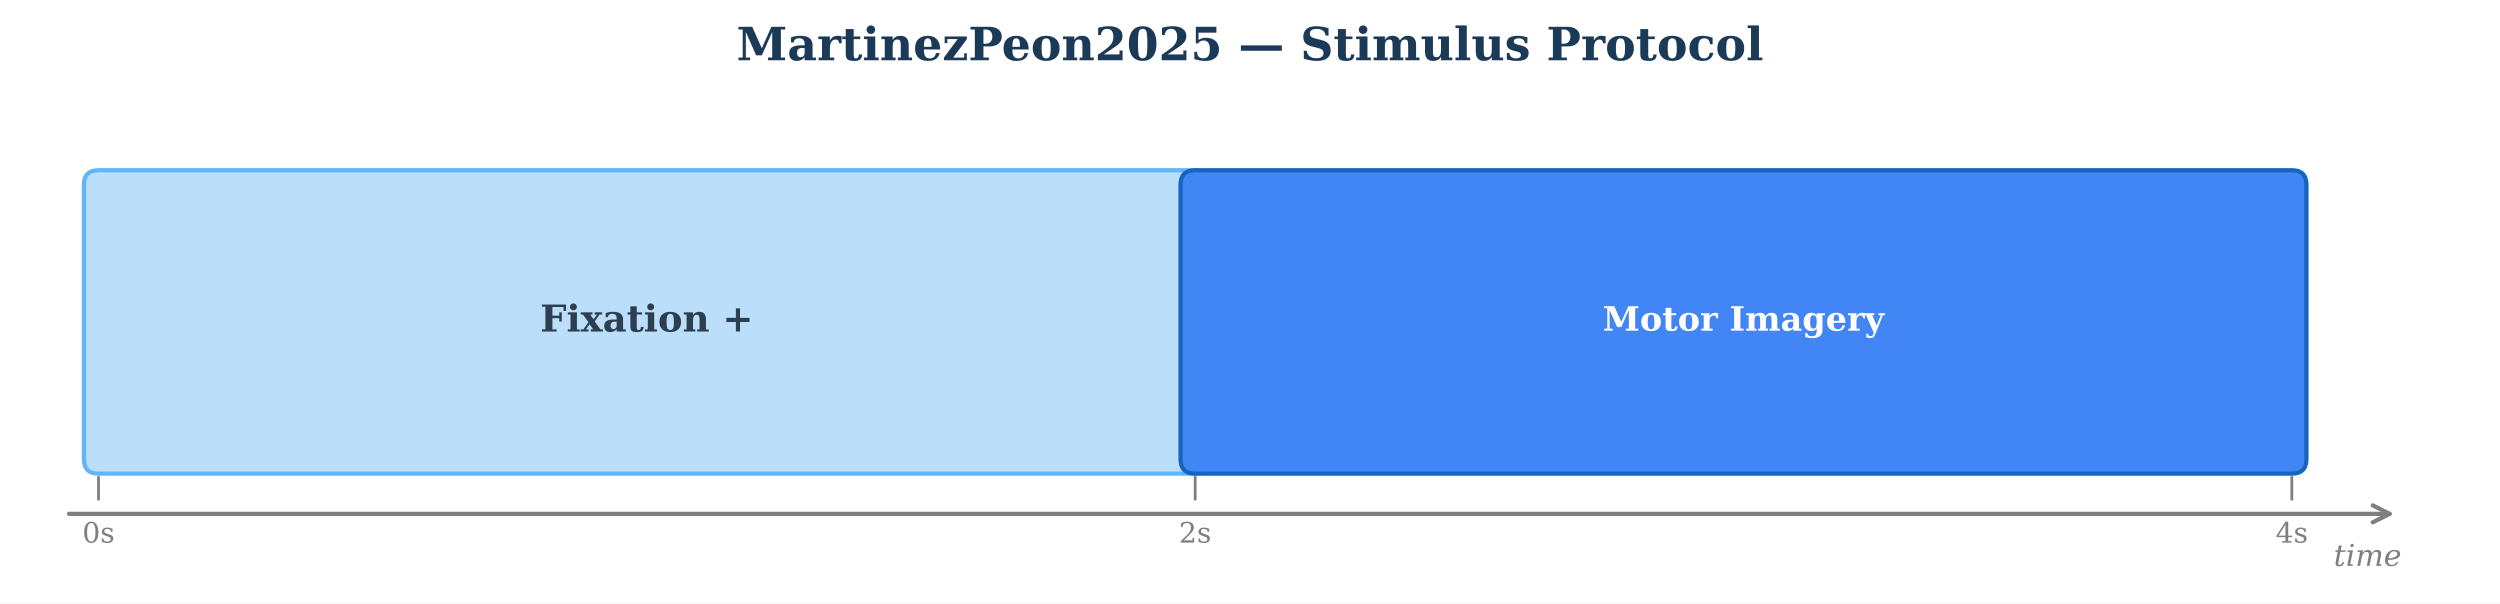
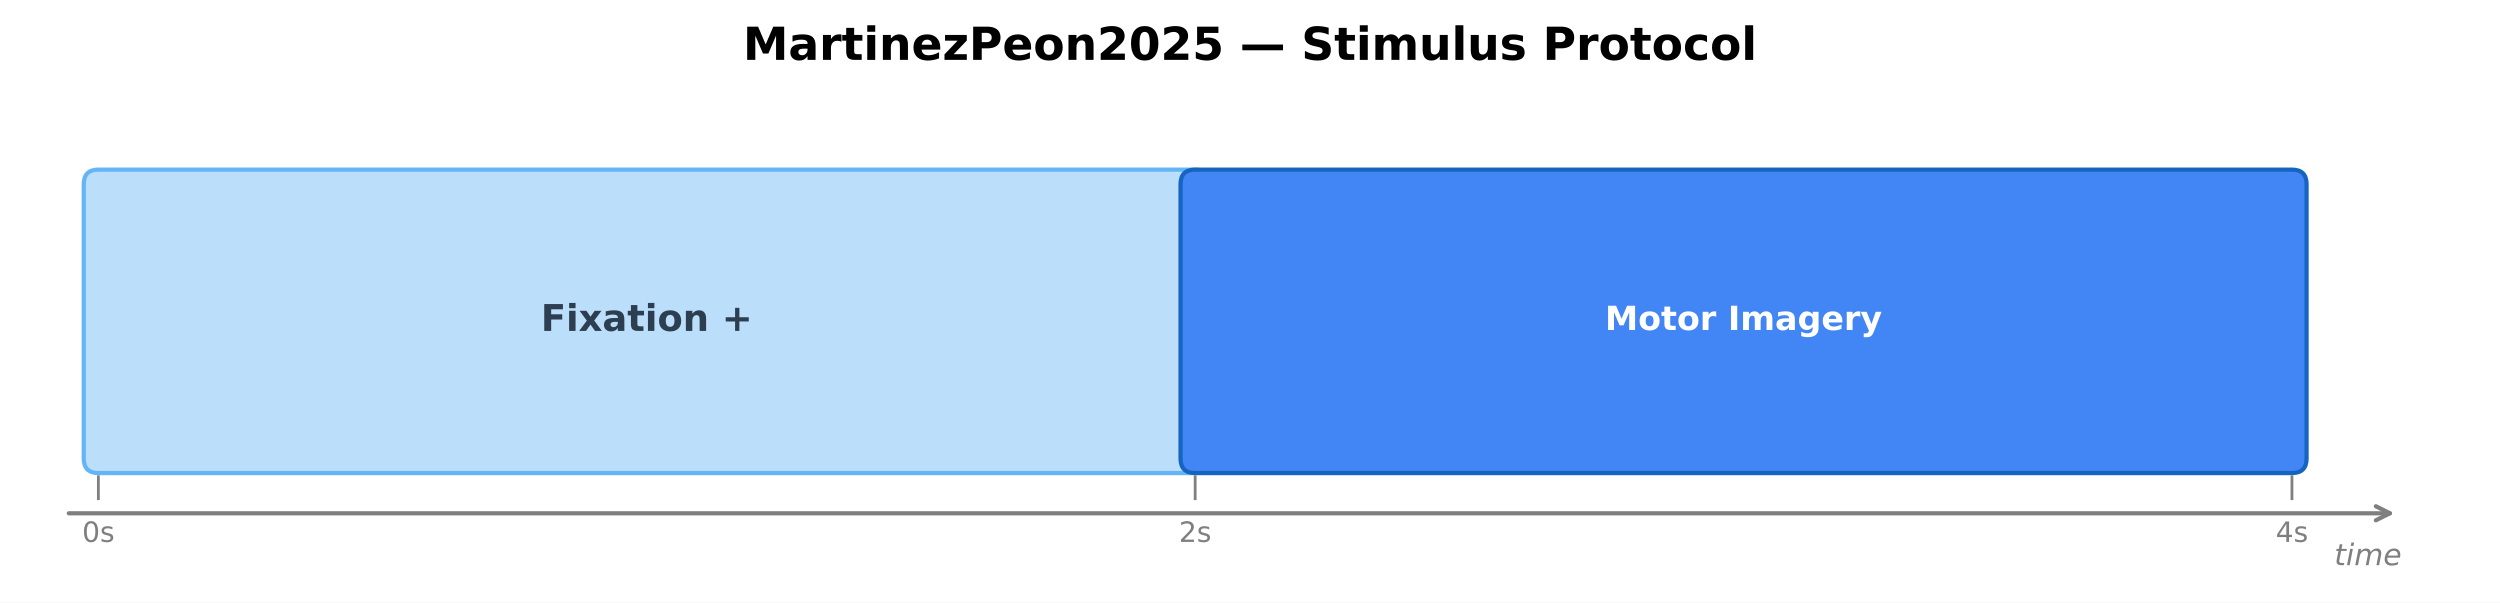
- <svg xmlns="http://www.w3.org/2000/svg" xmlns:xlink="http://www.w3.org/1999/xlink" width="708.48pt" height="170.95pt" viewBox="0 0 708.48 170.95" version="1.1">
+ <svg xmlns="http://www.w3.org/2000/svg" xmlns:xlink="http://www.w3.org/1999/xlink" width="712.8pt" height="171.788pt" viewBox="0 0 712.8 171.788" version="1.1">
  <defs>
    <style type="text/css">*{stroke-linejoin: round; stroke-linecap: butt}</style>
  </defs>
  <g id="figure_1">
    <g id="patch_1">
-       <path d="M 0 170.95  L 708.48 170.95  L 708.48 0  L 0 0  z " style="fill: #ffffff" />
+       <path d="M 0 171.788  L 712.8 171.788  L 712.8 0  L 0 0  z " style="fill: #ffffff" />
    </g>
    <g id="axes_1">
      <g id="patch_2">
-         <path d="M 27.919 134.226  L 338.701 134.226  Q 342.845 134.226 342.845 130.082  L 342.845 52.387  Q 342.845 48.243 338.701 48.243  L 27.919 48.243  Q 23.775 48.243 23.775 52.387  L 23.775 130.082  Q 23.775 134.226 27.919 134.226  z " clip-path="url(#paa090bb880)" style="fill: #bbdefb; stroke: #64b5f6; stroke-width: 1.2" />
+         <path d="M 28.048 134.88  L 340.764 134.88  Q 344.934 134.88 344.934 130.711  L 344.934 52.532  Q 344.934 48.362 340.764 48.362  L 28.048 48.362  Q 23.878 48.362 23.878 52.532  L 23.878 130.711  Q 23.878 134.88 28.048 134.88  z " clip-path="url(#p7373a4fb64)" style="fill: #bbdefb; stroke: #64b5f6; stroke-width: 1.2" />
      </g>
      <g id="patch_3">
-         <path d="M 338.701 134.226  L 649.483 134.226  Q 653.627 134.226 653.627 130.082  L 653.627 52.387  Q 653.627 48.243 649.483 48.243  L 338.701 48.243  Q 334.557 48.243 334.557 52.387  L 334.557 130.082  Q 334.557 134.226 338.701 134.226  z " clip-path="url(#paa090bb880)" style="fill: #4285f4; stroke: #1565c0; stroke-width: 1.2" />
+         <path d="M 340.764 134.88  L 653.481 134.88  Q 657.65 134.88 657.65 130.711  L 657.65 52.532  Q 657.65 48.362 653.481 48.362  L 340.764 48.362  Q 336.595 48.362 336.595 52.532  L 336.595 130.711  Q 336.595 134.88 340.764 134.88  z " clip-path="url(#p7373a4fb64)" style="fill: #4285f4; stroke: #1565c0; stroke-width: 1.2" />
      </g>
      <g id="line2d_1">
-         <path d="M 27.919 135.262  L 27.919 141.477  " clip-path="url(#paa090bb880)" style="fill: none; stroke: #7f7f7f; stroke-width: 0.8; stroke-linecap: round" />
+         <path d="M 28.048 135.923  L 28.048 142.177  " clip-path="url(#p7373a4fb64)" style="fill: none; stroke: #7f7f7f; stroke-width: 0.8; stroke-linecap: square" />
      </g>
      <g id="line2d_2">
-         <path d="M 338.701 135.262  L 338.701 141.477  " clip-path="url(#paa090bb880)" style="fill: none; stroke: #7f7f7f; stroke-width: 0.8; stroke-linecap: round" />
+         <path d="M 340.764 135.923  L 340.764 142.177  " clip-path="url(#p7373a4fb64)" style="fill: none; stroke: #7f7f7f; stroke-width: 0.8; stroke-linecap: square" />
      </g>
      <g id="line2d_3">
-         <path d="M 649.483 135.262  L 649.483 141.477  " clip-path="url(#paa090bb880)" style="fill: none; stroke: #7f7f7f; stroke-width: 0.8; stroke-linecap: round" />
+         <path d="M 653.481 135.923  L 653.481 142.177  " clip-path="url(#p7373a4fb64)" style="fill: none; stroke: #7f7f7f; stroke-width: 0.8; stroke-linecap: square" />
      </g>
      <g id="text_1">
-         <g clip-path="url(#paa090bb880)">
-           <g style="fill: #2c3e50" transform="translate(153.0912 93.96234) scale(0.105 -0.105)">
+         <g clip-path="url(#p7373a4fb64)">
+           <g style="fill: #2c3e50" transform="translate(154.2103 94.3492) scale(0.105 -0.105)">
            <defs>
-               <path id="DejaVuSerif-Bold-29" d="M 300 0  L 300 378  L 897 378  L 897 4288  L 300 4288  L 300 4666  L 4459 4666  L 4459 3566  L 4031 3566  L 4031 4238  L 2106 4238  L 2106 2741  L 3291 2741  L 3291 3334  L 3719 3334  L 3719 1722  L 3291 1722  L 3291 2316  L 2106 2316  L 2106 378  L 2841 378  L 2841 0  L 300 0  z " transform="scale(0.015625)" />
-               <path id="DejaVuSerif-Bold-4c" d="M 588 4263  Q 588 4516 763 4689  Q 938 4863 1191 4863  Q 1438 4863 1611 4689  Q 1784 4516 1784 4263  Q 1784 4016 1611 3842  Q 1438 3669 1191 3669  Q 938 3669 763 3841  Q 588 4013 588 4263  z M 1797 378  L 2272 378  L 2272 0  L 219 0  L 219 378  L 691 378  L 691 2944  L 219 2944  L 219 3322  L 1797 3322  L 1797 378  z " transform="scale(0.015625)" />
-               <path id="DejaVuSerif-Bold-5b" d="M 2247 2119  L 2834 2944  L 2425 2944  L 2425 3322  L 3719 3322  L 3719 2944  L 3278 2944  L 2431 1759  L 3419 378  L 3859 378  L 3859 0  L 1747 0  L 1747 378  L 2175 378  L 1550 1253  L 922 378  L 1369 378  L 1369 0  L 0 0  L 0 378  L 475 378  L 1356 1619  L 403 2944  L 31 2944  L 31 3322  L 2059 3322  L 2059 2944  L 1656 2944  L 2247 2119  z " transform="scale(0.015625)" />
-               <path id="DejaVuSerif-Bold-44" d="M 3525 2041  L 3525 378  L 4000 378  L 4000 0  L 2419 0  L 2419 422  Q 2200 159 1931 34  Q 1663 -91 1319 -91  Q 809 -91 536 182  Q 263 456 263 966  Q 263 1525 655 1803  Q 1047 2081 1838 2081  L 2419 2081  L 2419 2278  Q 2419 2681 2228 2873  Q 2038 3066 1638 3066  Q 1306 3066 1126 2930  Q 947 2794 872 2484  L 519 2484  L 519 3200  Q 816 3306 1134 3359  Q 1453 3413 1806 3413  Q 2697 3413 3111 3081  Q 3525 2750 3525 2041  z M 2419 1044  L 2419 1709  L 2003 1709  Q 1694 1709 1528 1540  Q 1363 1372 1363 1056  Q 1363 741 1483 584  Q 1603 428 1850 428  Q 2106 428 2262 597  Q 2419 766 2419 1044  z " transform="scale(0.015625)" />
-               <path id="DejaVuSerif-Bold-57" d="M 634 2944  L 153 2944  L 153 3322  L 634 3322  L 634 4353  L 1741 4353  L 1741 3322  L 2663 3322  L 2663 2944  L 1741 2944  L 1741 909  Q 1741 475 1809 369  Q 1878 263 2059 263  Q 2259 263 2356 397  Q 2453 531 2459 813  L 2925 813  Q 2897 313 2651 111  Q 2406 -91 1806 -91  Q 1122 -91 878 123  Q 634 338 634 909  L 634 2944  z " transform="scale(0.015625)" />
-               <path id="DejaVuSerif-Bold-52" d="M 2138 263  Q 2488 263 2630 563  Q 2772 863 2772 1663  Q 2772 2463 2631 2761  Q 2491 3059 2138 3059  Q 1784 3059 1640 2757  Q 1497 2456 1497 1663  Q 1497 869 1640 566  Q 1784 263 2138 263  z M 2138 -91  Q 1259 -91 761 376  Q 263 844 263 1663  Q 263 2484 761 2948  Q 1259 3413 2138 3413  Q 3019 3413 3516 2948  Q 4013 2484 4013 1663  Q 4013 844 3514 376  Q 3016 -91 2138 -91  z " transform="scale(0.015625)" />
-               <path id="DejaVuSerif-Bold-51" d="M 219 0  L 219 378  L 691 378  L 691 2944  L 219 2944  L 219 3322  L 1797 3322  L 1797 2853  Q 1997 3150 2253 3281  Q 2509 3413 2900 3413  Q 3459 3413 3745 3083  Q 4031 2753 4031 2113  L 4031 378  L 4506 378  L 4506 0  L 2522 0  L 2522 378  L 2925 378  L 2925 2144  Q 2925 2566 2817 2730  Q 2709 2894 2444 2894  Q 2109 2894 1953 2648  Q 1797 2403 1797 1869  L 1797 378  L 2203 378  L 2203 0  L 219 0  z " transform="scale(0.015625)" />
-               <path id="DejaVuSerif-Bold-3" transform="scale(0.015625)" />
-               <path id="DejaVuSerif-Bold-e" d="M 3041 4013  L 3041 2369  L 4684 2369  L 4684 1650  L 3041 1650  L 3041 6  L 2322 6  L 2322 1650  L 678 1650  L 678 2369  L 2322 2369  L 2322 4013  L 3041 4013  z " transform="scale(0.015625)" />
+               <path id="DejaVuSans-Bold-29" d="M 588 4666  L 3834 4666  L 3834 3756  L 1791 3756  L 1791 2888  L 3713 2888  L 3713 1978  L 1791 1978  L 1791 0  L 588 0  L 588 4666  z " transform="scale(0.015625)" />
+               <path id="DejaVuSans-Bold-4c" d="M 538 3500  L 1656 3500  L 1656 0  L 538 0  L 538 3500  z M 538 4863  L 1656 4863  L 1656 3950  L 538 3950  L 538 4863  z " transform="scale(0.015625)" />
+               <path id="DejaVuSans-Bold-5b" d="M 1422 1791  L 159 3500  L 1344 3500  L 2059 2463  L 2784 3500  L 3969 3500  L 2706 1797  L 4031 0  L 2847 0  L 2059 1106  L 1281 0  L 97 0  L 1422 1791  z " transform="scale(0.015625)" />
+               <path id="DejaVuSans-Bold-44" d="M 2106 1575  Q 1756 1575 1579 1456  Q 1403 1338 1403 1106  Q 1403 894 1545 773  Q 1688 653 1941 653  Q 2256 653 2472 879  Q 2688 1106 2688 1447  L 2688 1575  L 2106 1575  z M 3816 1997  L 3816 0  L 2688 0  L 2688 519  Q 2463 200 2181 54  Q 1900 -91 1497 -91  Q 953 -91 614 226  Q 275 544 275 1050  Q 275 1666 698 1953  Q 1122 2241 2028 2241  L 2688 2241  L 2688 2328  Q 2688 2594 2478 2717  Q 2269 2841 1825 2841  Q 1466 2841 1156 2769  Q 847 2697 581 2553  L 581 3406  Q 941 3494 1303 3539  Q 1666 3584 2028 3584  Q 2975 3584 3395 3211  Q 3816 2838 3816 1997  z " transform="scale(0.015625)" />
+               <path id="DejaVuSans-Bold-57" d="M 1759 4494  L 1759 3500  L 2913 3500  L 2913 2700  L 1759 2700  L 1759 1216  Q 1759 972 1856 886  Q 1953 800 2241 800  L 2816 800  L 2816 0  L 1856 0  Q 1194 0 917 276  Q 641 553 641 1216  L 641 2700  L 84 2700  L 84 3500  L 641 3500  L 641 4494  L 1759 4494  z " transform="scale(0.015625)" />
+               <path id="DejaVuSans-Bold-52" d="M 2203 2784  Q 1831 2784 1636 2517  Q 1441 2250 1441 1747  Q 1441 1244 1636 976  Q 1831 709 2203 709  Q 2569 709 2762 976  Q 2956 1244 2956 1747  Q 2956 2250 2762 2517  Q 2569 2784 2203 2784  z M 2203 3584  Q 3106 3584 3614 3096  Q 4122 2609 4122 1747  Q 4122 884 3614 396  Q 3106 -91 2203 -91  Q 1297 -91 786 396  Q 275 884 275 1747  Q 275 2609 786 3096  Q 1297 3584 2203 3584  z " transform="scale(0.015625)" />
+               <path id="DejaVuSans-Bold-51" d="M 4056 2131  L 4056 0  L 2931 0  L 2931 347  L 2931 1631  Q 2931 2084 2911 2256  Q 2891 2428 2841 2509  Q 2775 2619 2662 2680  Q 2550 2741 2406 2741  Q 2056 2741 1856 2470  Q 1656 2200 1656 1722  L 1656 0  L 538 0  L 538 3500  L 1656 3500  L 1656 2988  Q 1909 3294 2193 3439  Q 2478 3584 2822 3584  Q 3428 3584 3742 3212  Q 4056 2841 4056 2131  z " transform="scale(0.015625)" />
+               <path id="DejaVuSans-Bold-3" transform="scale(0.015625)" />
+               <path id="DejaVuSans-Bold-e" d="M 3053 4013  L 3053 2375  L 4684 2375  L 4684 1638  L 3053 1638  L 3053 0  L 2309 0  L 2309 1638  L 678 1638  L 678 2375  L 2309 2375  L 2309 4013  L 3053 4013  z " transform="scale(0.015625)" />
            </defs>
-             <use xlink:href="#DejaVuSerif-Bold-29" />
-             <use xlink:href="#DejaVuSerif-Bold-4c" transform="translate(71 0)" />
-             <use xlink:href="#DejaVuSerif-Bold-5b" transform="translate(108.9844 0)" />
-             <use xlink:href="#DejaVuSerif-Bold-44" transform="translate(168.6094 0)" />
-             <use xlink:href="#DejaVuSerif-Bold-57" transform="translate(233.4062 0)" />
-             <use xlink:href="#DejaVuSerif-Bold-4c" transform="translate(279.5938 0)" />
-             <use xlink:href="#DejaVuSerif-Bold-52" transform="translate(317.5781 0)" />
-             <use xlink:href="#DejaVuSerif-Bold-51" transform="translate(384.2812 0)" />
-             <use xlink:href="#DejaVuSerif-Bold-3" transform="translate(456.9844 0)" />
-             <use xlink:href="#DejaVuSerif-Bold-e" transform="translate(491.7969 0)" />
+             <use xlink:href="#DejaVuSans-Bold-29" />
+             <use xlink:href="#DejaVuSans-Bold-4c" transform="translate(68.3125 0)" />
+             <use xlink:href="#DejaVuSans-Bold-5b" transform="translate(102.5938 0)" />
+             <use xlink:href="#DejaVuSans-Bold-44" transform="translate(167.0938 0)" />
+             <use xlink:href="#DejaVuSans-Bold-57" transform="translate(234.5781 0)" />
+             <use xlink:href="#DejaVuSans-Bold-4c" transform="translate(282.375 0)" />
+             <use xlink:href="#DejaVuSans-Bold-52" transform="translate(316.6562 0)" />
+             <use xlink:href="#DejaVuSans-Bold-51" transform="translate(385.3594 0)" />
+             <use xlink:href="#DejaVuSans-Bold-3" transform="translate(456.5469 0)" />
+             <use xlink:href="#DejaVuSans-Bold-e" transform="translate(491.3594 0)" />
          </g>
        </g>
      </g>
      <g id="text_2">
-         <g clip-path="url(#paa090bb880)">
-           <g style="fill: #ffffff" transform="translate(454.2149 93.70216) scale(0.095 -0.095)">
+         <g clip-path="url(#p7373a4fb64)">
+           <g style="fill: #ffffff" transform="translate(457.6195 94.08903) scale(0.095 -0.095)">
            <defs>
-               <path id="DejaVuSerif-Bold-30" d="M 269 0  L 269 378  L 863 378  L 863 4288  L 269 4288  L 269 4666  L 2194 4666  L 3525 1672  L 4863 4666  L 6784 4666  L 6784 4288  L 6188 4288  L 6188 378  L 6784 378  L 6784 0  L 4384 0  L 4384 378  L 4978 378  L 4978 3938  L 3531 684  L 2741 684  L 1300 3938  L 1300 378  L 1894 378  L 1894 0  L 269 0  z " transform="scale(0.015625)" />
-               <path id="DejaVuSerif-Bold-55" d="M 3438 3359  L 3438 2369  L 3084 2369  Q 3066 2634 2941 2764  Q 2816 2894 2578 2894  Q 2216 2894 2006 2575  Q 1797 2256 1797 1691  L 1797 378  L 2400 378  L 2400 0  L 219 0  L 219 378  L 691 378  L 691 2944  L 184 2944  L 184 3322  L 1797 3322  L 1797 2731  Q 1959 3078 2226 3245  Q 2494 3413 2881 3413  Q 2978 3413 3117 3398  Q 3256 3384 3438 3359  z " transform="scale(0.015625)" />
-               <path id="DejaVuSerif-Bold-2c" d="M 300 0  L 300 378  L 897 378  L 897 4288  L 300 4288  L 300 4666  L 2700 4666  L 2700 4288  L 2100 4288  L 2100 378  L 2700 378  L 2700 0  L 300 0  z " transform="scale(0.015625)" />
-               <path id="DejaVuSerif-Bold-50" d="M 3884 2778  Q 4116 3109 4384 3261  Q 4653 3413 5013 3413  Q 5584 3413 5867 3089  Q 6150 2766 6150 2113  L 6150 378  L 6625 378  L 6625 0  L 4647 0  L 4647 378  L 5044 378  L 5044 1947  Q 5044 2569 4948 2731  Q 4853 2894 4594 2894  Q 4300 2894 4137 2667  Q 3975 2441 3975 2022  L 3975 378  L 4372 378  L 4372 0  L 2472 0  L 2472 378  L 2869 378  L 2869 1947  Q 2869 2569 2772 2731  Q 2675 2894 2419 2894  Q 2122 2894 1959 2667  Q 1797 2441 1797 2022  L 1797 378  L 2194 378  L 2194 0  L 219 0  L 219 378  L 691 378  L 691 2944  L 219 2944  L 219 3322  L 1797 3322  L 1797 2853  Q 1991 3144 2241 3278  Q 2491 3413 2834 3413  Q 3241 3413 3494 3258  Q 3747 3103 3884 2778  z " transform="scale(0.015625)" />
-               <path id="DejaVuSerif-Bold-4a" d="M 3853 2944  L 3853 44  Q 3853 -656 3354 -1039  Q 2856 -1422 1947 -1422  Q 1616 -1422 1275 -1370  Q 934 -1319 575 -1216  L 575 -422  L 928 -422  Q 975 -750 1192 -909  Q 1409 -1069 1813 -1069  Q 2325 -1069 2536 -823  Q 2747 -578 2747 44  L 2747 422  Q 2606 163 2367 36  Q 2128 -91 1778 -91  Q 1072 -91 667 378  Q 263 847 263 1663  Q 263 2481 667 2947  Q 1072 3413 1778 3413  Q 2128 3413 2367 3286  Q 2606 3159 2747 2900  L 2747 3322  L 4325 3322  L 4325 2944  L 3853 2944  z M 2747 1825  Q 2747 2406 2597 2665  Q 2447 2925 2119 2925  Q 1775 2925 1636 2651  Q 1497 2378 1497 1663  Q 1497 947 1637 672  Q 1778 397 2119 397  Q 2447 397 2597 656  Q 2747 916 2747 1497  L 2747 1825  z " transform="scale(0.015625)" />
-               <path id="DejaVuSerif-Bold-48" d="M 2566 1875  Q 2566 2531 2444 2795  Q 2322 3059 2028 3059  Q 1744 3059 1620 2800  Q 1497 2541 1497 1931  L 1497 1875  L 2566 1875  z M 3781 1503  L 1497 1503  L 1497 1478  Q 1497 834 1690 548  Q 1884 263 2316 263  Q 2675 263 2897 453  Q 3119 644 3181 1006  L 3700 1006  Q 3566 441 3166 175  Q 2766 -91 2047 -91  Q 1184 -91 723 364  Q 263 819 263 1663  Q 263 2488 734 2950  Q 1206 3413 2047 3413  Q 2872 3413 3312 2927  Q 3753 2441 3781 1503  z " transform="scale(0.015625)" />
-               <path id="DejaVuSerif-Bold-5c" d="M 1997 -750  Q 1847 -1116 1634 -1269  Q 1422 -1422 1063 -1422  Q 909 -1422 721 -1387  Q 534 -1353 313 -1288  L 313 -594  L 666 -597  Q 675 -838 779 -953  Q 884 -1069 1094 -1069  Q 1297 -1069 1422 -958  Q 1547 -847 1672 -538  L 1722 -422  L 275 2944  L -84 2944  L -84 3322  L 1831 3322  L 1831 2944  L 1434 2944  L 2278 978  L 3066 2944  L 2625 2944  L 2625 3322  L 3872 3322  L 3872 2944  L 3469 2944  L 1997 -750  z " transform="scale(0.015625)" />
+               <path id="DejaVuSans-Bold-30" d="M 588 4666  L 2119 4666  L 3181 2169  L 4250 4666  L 5778 4666  L 5778 0  L 4641 0  L 4641 3413  L 3566 897  L 2803 897  L 1728 3413  L 1728 0  L 588 0  L 588 4666  z " transform="scale(0.015625)" />
+               <path id="DejaVuSans-Bold-55" d="M 3138 2547  Q 2991 2616 2845 2648  Q 2700 2681 2553 2681  Q 2122 2681 1889 2404  Q 1656 2128 1656 1613  L 1656 0  L 538 0  L 538 3500  L 1656 3500  L 1656 2925  Q 1872 3269 2151 3426  Q 2431 3584 2822 3584  Q 2878 3584 2943 3579  Q 3009 3575 3134 3559  L 3138 2547  z " transform="scale(0.015625)" />
+               <path id="DejaVuSans-Bold-2c" d="M 588 4666  L 1791 4666  L 1791 0  L 588 0  L 588 4666  z " transform="scale(0.015625)" />
+               <path id="DejaVuSans-Bold-50" d="M 3781 2919  Q 3994 3244 4286 3414  Q 4578 3584 4928 3584  Q 5531 3584 5847 3212  Q 6163 2841 6163 2131  L 6163 0  L 5038 0  L 5038 1825  Q 5041 1866 5042 1909  Q 5044 1953 5044 2034  Q 5044 2406 4934 2573  Q 4825 2741 4581 2741  Q 4263 2741 4089 2478  Q 3916 2216 3909 1719  L 3909 0  L 2784 0  L 2784 1825  Q 2784 2406 2684 2573  Q 2584 2741 2328 2741  Q 2006 2741 1831 2477  Q 1656 2213 1656 1722  L 1656 0  L 531 0  L 531 3500  L 1656 3500  L 1656 2988  Q 1863 3284 2130 3434  Q 2397 3584 2719 3584  Q 3081 3584 3359 3409  Q 3638 3234 3781 2919  z " transform="scale(0.015625)" />
+               <path id="DejaVuSans-Bold-4a" d="M 2919 594  Q 2688 288 2409 144  Q 2131 0 1766 0  Q 1125 0 706 504  Q 288 1009 288 1791  Q 288 2575 706 3076  Q 1125 3578 1766 3578  Q 2131 3578 2409 3434  Q 2688 3291 2919 2981  L 2919 3500  L 4044 3500  L 4044 353  Q 4044 -491 3511 -936  Q 2978 -1381 1966 -1381  Q 1638 -1381 1331 -1331  Q 1025 -1281 716 -1178  L 716 -306  Q 1009 -475 1290 -558  Q 1572 -641 1856 -641  Q 2406 -641 2662 -400  Q 2919 -159 2919 353  L 2919 594  z M 2181 2772  Q 1834 2772 1640 2515  Q 1447 2259 1447 1791  Q 1447 1309 1634 1061  Q 1822 813 2181 813  Q 2531 813 2725 1069  Q 2919 1325 2919 1791  Q 2919 2259 2725 2515  Q 2531 2772 2181 2772  z " transform="scale(0.015625)" />
+               <path id="DejaVuSans-Bold-48" d="M 4031 1759  L 4031 1441  L 1416 1441  Q 1456 1047 1700 850  Q 1944 653 2381 653  Q 2734 653 3104 758  Q 3475 863 3866 1075  L 3866 213  Q 3469 63 3072 -14  Q 2675 -91 2278 -91  Q 1328 -91 801 392  Q 275 875 275 1747  Q 275 2603 792 3093  Q 1309 3584 2216 3584  Q 3041 3584 3536 3087  Q 4031 2591 4031 1759  z M 2881 2131  Q 2881 2450 2695 2645  Q 2509 2841 2209 2841  Q 1884 2841 1681 2658  Q 1478 2475 1428 2131  L 2881 2131  z " transform="scale(0.015625)" />
+               <path id="DejaVuSans-Bold-5c" d="M 78 3500  L 1197 3500  L 2138 1125  L 2938 3500  L 4056 3500  L 2584 -331  Q 2363 -916 2067 -1148  Q 1772 -1381 1288 -1381  L 641 -1381  L 641 -647  L 991 -647  Q 1275 -647 1404 -556  Q 1534 -466 1606 -231  L 1638 -134  L 78 3500  z " transform="scale(0.015625)" />
            </defs>
-             <use xlink:href="#DejaVuSerif-Bold-30" />
-             <use xlink:href="#DejaVuSerif-Bold-52" transform="translate(110.6875 0)" />
-             <use xlink:href="#DejaVuSerif-Bold-57" transform="translate(177.3906 0)" />
-             <use xlink:href="#DejaVuSerif-Bold-52" transform="translate(223.5781 0)" />
-             <use xlink:href="#DejaVuSerif-Bold-55" transform="translate(290.2812 0)" />
-             <use xlink:href="#DejaVuSerif-Bold-3" transform="translate(342.9688 0)" />
-             <use xlink:href="#DejaVuSerif-Bold-2c" transform="translate(377.7812 0)" />
-             <use xlink:href="#DejaVuSerif-Bold-50" transform="translate(424.5625 0)" />
-             <use xlink:href="#DejaVuSerif-Bold-44" transform="translate(530.375 0)" />
-             <use xlink:href="#DejaVuSerif-Bold-4a" transform="translate(595.1719 0)" />
-             <use xlink:href="#DejaVuSerif-Bold-48" transform="translate(665.0938 0)" />
-             <use xlink:href="#DejaVuSerif-Bold-55" transform="translate(728.7188 0)" />
-             <use xlink:href="#DejaVuSerif-Bold-5c" transform="translate(781.4062 0)" />
+             <use xlink:href="#DejaVuSans-Bold-30" />
+             <use xlink:href="#DejaVuSans-Bold-52" transform="translate(99.51562 0)" />
+             <use xlink:href="#DejaVuSans-Bold-57" transform="translate(168.2188 0)" />
+             <use xlink:href="#DejaVuSans-Bold-52" transform="translate(216.0156 0)" />
+             <use xlink:href="#DejaVuSans-Bold-55" transform="translate(284.7188 0)" />
+             <use xlink:href="#DejaVuSans-Bold-3" transform="translate(334.0312 0)" />
+             <use xlink:href="#DejaVuSans-Bold-2c" transform="translate(368.8438 0)" />
+             <use xlink:href="#DejaVuSans-Bold-50" transform="translate(406.0469 0)" />
+             <use xlink:href="#DejaVuSans-Bold-44" transform="translate(510.25 0)" />
+             <use xlink:href="#DejaVuSans-Bold-4a" transform="translate(577.7344 0)" />
+             <use xlink:href="#DejaVuSans-Bold-48" transform="translate(649.3125 0)" />
+             <use xlink:href="#DejaVuSans-Bold-55" transform="translate(717.1406 0)" />
+             <use xlink:href="#DejaVuSans-Bold-5c" transform="translate(766.4531 0)" />
          </g>
        </g>
      </g>
      <g id="text_3">
-         <g style="fill: #7f7f7f" transform="translate(23.32131 153.7713) scale(0.08 -0.08)">
+         <g style="fill: #7f7f7f" transform="translate(23.41901 154.5095) scale(0.08 -0.08)">
          <defs>
-             <path id="DejaVuSerif-13" d="M 2034 219  Q 2513 219 2750 744  Q 2988 1269 2988 2328  Q 2988 3391 2750 3916  Q 2513 4441 2034 4441  Q 1556 4441 1318 3916  Q 1081 3391 1081 2328  Q 1081 1269 1318 744  Q 1556 219 2034 219  z M 2034 -91  Q 1275 -91 848 546  Q 422 1184 422 2328  Q 422 3475 848 4112  Q 1275 4750 2034 4750  Q 2797 4750 3222 4112  Q 3647 3475 3647 2328  Q 3647 1184 3222 546  Q 2797 -91 2034 -91  z " transform="scale(0.015625)" />
-             <path id="DejaVuSerif-56" d="M 359 184  L 359 959  L 691 959  Q 703 588 923 403  Q 1144 219 1575 219  Q 1963 219 2166 364  Q 2369 509 2369 788  Q 2369 1006 2220 1140  Q 2072 1275 1594 1428  L 1178 1569  Q 750 1706 558 1912  Q 366 2119 366 2438  Q 366 2894 700 3153  Q 1034 3413 1625 3413  Q 1888 3413 2178 3344  Q 2469 3275 2778 3144  L 2778 2419  L 2447 2419  Q 2434 2741 2221 2922  Q 2009 3103 1644 3103  Q 1281 3103 1095 2975  Q 909 2847 909 2591  Q 909 2381 1050 2254  Q 1191 2128 1613 1997  L 2069 1856  Q 2541 1709 2748 1489  Q 2956 1269 2956 922  Q 2956 450 2595 179  Q 2234 -91 1600 -91  Q 1278 -91 972 -22  Q 666 47 359 184  z " transform="scale(0.015625)" />
+             <path id="DejaVuSans-13" d="M 2034 4250  Q 1547 4250 1301 3770  Q 1056 3291 1056 2328  Q 1056 1369 1301 889  Q 1547 409 2034 409  Q 2525 409 2770 889  Q 3016 1369 3016 2328  Q 3016 3291 2770 3770  Q 2525 4250 2034 4250  z M 2034 4750  Q 2819 4750 3233 4129  Q 3647 3509 3647 2328  Q 3647 1150 3233 529  Q 2819 -91 2034 -91  Q 1250 -91 836 529  Q 422 1150 422 2328  Q 422 3509 836 4129  Q 1250 4750 2034 4750  z " transform="scale(0.015625)" />
+             <path id="DejaVuSans-56" d="M 2834 3397  L 2834 2853  Q 2591 2978 2328 3040  Q 2066 3103 1784 3103  Q 1356 3103 1142 2972  Q 928 2841 928 2578  Q 928 2378 1081 2264  Q 1234 2150 1697 2047  L 1894 2003  Q 2506 1872 2764 1633  Q 3022 1394 3022 966  Q 3022 478 2636 193  Q 2250 -91 1575 -91  Q 1294 -91 989 -36  Q 684 19 347 128  L 347 722  Q 666 556 975 473  Q 1284 391 1588 391  Q 1994 391 2212 530  Q 2431 669 2431 922  Q 2431 1156 2273 1281  Q 2116 1406 1581 1522  L 1381 1569  Q 847 1681 609 1914  Q 372 2147 372 2553  Q 372 3047 722 3315  Q 1072 3584 1716 3584  Q 2034 3584 2315 3537  Q 2597 3491 2834 3397  z " transform="scale(0.015625)" />
          </defs>
-           <use xlink:href="#DejaVuSerif-13" />
-           <use xlink:href="#DejaVuSerif-56" transform="translate(63.625 0)" />
+           <use xlink:href="#DejaVuSans-13" />
+           <use xlink:href="#DejaVuSans-56" transform="translate(63.625 0)" />
        </g>
      </g>
      <g id="text_4">
-         <g style="fill: #7f7f7f" transform="translate(334.1034 153.7713) scale(0.08 -0.08)">
+         <g style="fill: #7f7f7f" transform="translate(336.1354 154.5095) scale(0.08 -0.08)">
          <defs>
-             <path id="DejaVuSerif-15" d="M 819 3553  L 469 3553  L 469 4384  Q 803 4563 1142 4656  Q 1481 4750 1806 4750  Q 2534 4750 2956 4397  Q 3378 4044 3378 3438  Q 3378 2753 2422 1800  Q 2347 1728 2309 1691  L 1131 513  L 3078 513  L 3078 1088  L 3444 1088  L 3444 0  L 434 0  L 434 341  L 1850 1753  Q 2319 2222 2519 2614  Q 2719 3006 2719 3438  Q 2719 3909 2473 4175  Q 2228 4441 1797 4441  Q 1350 4441 1106 4219  Q 863 3997 819 3553  z " transform="scale(0.015625)" />
+             <path id="DejaVuSans-15" d="M 1228 531  L 3431 531  L 3431 0  L 469 0  L 469 531  Q 828 903 1448 1529  Q 2069 2156 2228 2338  Q 2531 2678 2651 2914  Q 2772 3150 2772 3378  Q 2772 3750 2511 3984  Q 2250 4219 1831 4219  Q 1534 4219 1204 4116  Q 875 4013 500 3803  L 500 4441  Q 881 4594 1212 4672  Q 1544 4750 1819 4750  Q 2544 4750 2975 4387  Q 3406 4025 3406 3419  Q 3406 3131 3298 2873  Q 3191 2616 2906 2266  Q 2828 2175 2409 1742  Q 1991 1309 1228 531  z " transform="scale(0.015625)" />
          </defs>
-           <use xlink:href="#DejaVuSerif-15" />
-           <use xlink:href="#DejaVuSerif-56" transform="translate(63.625 0)" />
+           <use xlink:href="#DejaVuSans-15" />
+           <use xlink:href="#DejaVuSans-56" transform="translate(63.625 0)" />
        </g>
      </g>
      <g id="text_5">
-         <g style="fill: #7f7f7f" transform="translate(644.8855 153.7713) scale(0.08 -0.08)">
+         <g style="fill: #7f7f7f" transform="translate(648.8518 154.5095) scale(0.08 -0.08)">
          <defs>
-             <path id="DejaVuSerif-17" d="M 2234 1581  L 2234 4063  L 641 1581  L 2234 1581  z M 3609 0  L 1484 0  L 1484 331  L 2234 331  L 2234 1247  L 197 1247  L 197 1588  L 2241 4750  L 2859 4750  L 2859 1581  L 3750 1581  L 3750 1247  L 2859 1247  L 2859 331  L 3609 331  L 3609 0  z " transform="scale(0.015625)" />
+             <path id="DejaVuSans-17" d="M 2419 4116  L 825 1625  L 2419 1625  L 2419 4116  z M 2253 4666  L 3047 4666  L 3047 1625  L 3713 1625  L 3713 1100  L 3047 1100  L 3047 0  L 2419 0  L 2419 1100  L 313 1100  L 313 1709  L 2253 4666  z " transform="scale(0.015625)" />
          </defs>
-           <use xlink:href="#DejaVuSerif-17" />
-           <use xlink:href="#DejaVuSerif-56" transform="translate(63.625 0)" />
+           <use xlink:href="#DejaVuSans-17" />
+           <use xlink:href="#DejaVuSans-56" transform="translate(63.625 0)" />
        </g>
      </g>
      <g id="patch_4">
-         <path d="M 19.56 145.621  Q 349.061 145.621 677.22 145.621  " style="fill: none; stroke: #7f7f7f; stroke-width: 1.2; stroke-linecap: round" />
-         <path d="M 672.42 143.221  L 677.22 145.621  L 672.42 148.021  " style="fill: none; stroke: #7f7f7f; stroke-width: 1.2; stroke-linecap: round" />
+         <path d="M 19.622 146.347  Q 351.186 146.347 681.409 146.347  " style="fill: none; stroke: #7f7f7f; stroke-width: 1.2; stroke-linecap: round" />
+         <path d="M 677.409 144.347  L 681.409 146.347  L 677.409 148.347  " style="fill: none; stroke: #7f7f7f; stroke-width: 1.2; stroke-linecap: round" />
      </g>
      <g id="text_6">
-         <g style="fill: #7f7f7f" transform="translate(661.3353 160.3668) scale(0.085 -0.085)">
+         <g style="fill: #7f7f7f" transform="translate(665.5489 161.1444) scale(0.085 -0.085)">
          <defs>
-             <path id="DejaVuSerif-Italic-57" d="M 856 2988  L 350 2988  L 416 3322  L 922 3322  L 1122 4353  L 1700 4353  L 1500 3322  L 2581 3322  L 2516 2988  L 1434 2988  L 1025 878  Q 978 631 978 488  Q 978 388 1000 338  Q 1059 219 1278 219  Q 1503 219 1633 351  Q 1763 484 1825 781  L 2259 781  Q 2147 328 1884 118  Q 1622 -91 1169 -91  Q 672 -91 506 131  Q 406 266 406 516  Q 406 675 447 878  L 856 2988  z " transform="scale(0.015625)" />
-             <path id="DejaVuSerif-Italic-4c" d="M 1009 4353  Q 1038 4497 1163 4603  Q 1288 4709 1434 4709  Q 1578 4709 1663 4603  Q 1728 4522 1728 4422  Q 1728 4388 1719 4353  Q 1691 4206 1567 4103  Q 1444 4000 1297 4000  Q 1150 4000 1066 4103  Q 1003 4181 1003 4281  Q 1003 4316 1009 4353  z M 963 331  L 1506 331  L 1444 0  L 325 0  L 903 2988  L 353 2988  L 419 3322  L 1544 3322  L 963 331  z " transform="scale(0.015625)" />
-             <path id="DejaVuSerif-Italic-50" d="M 3503 2675  Q 3741 3041 4034 3227  Q 4328 3413 4672 3413  Q 5194 3413 5388 3088  Q 5503 2894 5503 2578  Q 5503 2372 5453 2113  L 5106 331  L 5625 331  L 5563 0  L 4469 0  L 4866 2047  Q 4913 2291 4913 2466  Q 4913 2659 4856 2772  Q 4750 2988 4403 2988  Q 4019 2988 3761 2697  Q 3503 2406 3394 1850  L 3034 0  L 2459 0  L 2863 2069  Q 2906 2303 2906 2472  Q 2906 2666 2850 2775  Q 2741 2988 2394 2988  Q 2009 2988 1751 2697  Q 1494 2406 1384 1850  L 1025 0  L 450 0  L 1031 2994  L 481 2994  L 544 3322  L 1669 3322  L 1556 2731  Q 1778 3063 2059 3238  Q 2341 3413 2653 3413  Q 3041 3413 3262 3220  Q 3484 3028 3503 2675  z " transform="scale(0.015625)" />
-             <path id="DejaVuSerif-Italic-48" d="M 938 1275  Q 925 1156 925 1050  Q 925 756 1031 563  Q 1216 219 1709 219  Q 2072 219 2250 328  Q 2569 525 2644 778  L 3066 778  Q 2941 381 2475 103  Q 2150 -91 1506 -91  Q 863 -91 516 388  Q 272 722 272 1206  Q 272 1419 319 1659  Q 472 2450 1000 2931  Q 1528 3413 2278 3413  Q 3500 3413 3500 2547  Q 3500 1913 2859 1603  Q 2206 1288 938 1275  z M 2541 1975  Q 2891 2181 2891 2569  Q 2891 3103 2181 3103  Q 1763 3103 1472 2784  Q 1181 2466 1003 1606  Q 2006 1653 2541 1975  z " transform="scale(0.015625)" />
+             <path id="DejaVuSans-Oblique-57" d="M 2706 3500  L 2619 3053  L 1472 3053  L 1100 1153  Q 1081 1047 1072 975  Q 1063 903 1063 863  Q 1063 663 1183 572  Q 1303 481 1569 481  L 2150 481  L 2053 0  L 1503 0  Q 991 0 739 200  Q 488 400 488 806  Q 488 878 497 964  Q 506 1050 525 1153  L 897 3053  L 409 3053  L 500 3500  L 978 3500  L 1172 4494  L 1747 4494  L 1556 3500  L 2706 3500  z " transform="scale(0.015625)" />
+             <path id="DejaVuSans-Oblique-4c" d="M 1172 4863  L 1747 4863  L 1606 4134  L 1031 4134  L 1172 4863  z M 909 3500  L 1484 3500  L 800 0  L 225 0  L 909 3500  z " transform="scale(0.015625)" />
+             <path id="DejaVuSans-Oblique-50" d="M 5747 2113  L 5338 0  L 4763 0  L 5166 2094  Q 5191 2228 5203 2325  Q 5216 2422 5216 2491  Q 5216 2772 5059 2928  Q 4903 3084 4622 3084  Q 4203 3084 3875 2770  Q 3547 2456 3450 1953  L 3066 0  L 2491 0  L 2900 2094  Q 2925 2209 2937 2307  Q 2950 2406 2950 2484  Q 2950 2769 2794 2926  Q 2638 3084 2363 3084  Q 1938 3084 1609 2770  Q 1281 2456 1184 1953  L 800 0  L 225 0  L 909 3500  L 1484 3500  L 1375 2956  Q 1609 3263 1923 3423  Q 2238 3584 2597 3584  Q 2978 3584 3223 3384  Q 3469 3184 3519 2828  Q 3781 3197 4126 3390  Q 4472 3584 4856 3584  Q 5306 3584 5551 3325  Q 5797 3066 5797 2591  Q 5797 2488 5784 2364  Q 5772 2241 5747 2113  z " transform="scale(0.015625)" />
+             <path id="DejaVuSans-Oblique-48" d="M 3078 2063  Q 3088 2113 3092 2166  Q 3097 2219 3097 2272  Q 3097 2653 2873 2875  Q 2650 3097 2266 3097  Q 1838 3097 1509 2826  Q 1181 2556 1013 2059  L 3078 2063  z M 3578 1613  L 903 1613  Q 884 1494 878 1425  Q 872 1356 872 1306  Q 872 872 1139 634  Q 1406 397 1894 397  Q 2269 397 2603 481  Q 2938 566 3225 728  L 3116 159  Q 2806 34 2476 -28  Q 2147 -91 1806 -91  Q 1078 -91 686 257  Q 294 606 294 1247  Q 294 1794 489 2264  Q 684 2734 1063 3103  Q 1306 3334 1642 3459  Q 1978 3584 2356 3584  Q 2950 3584 3301 3228  Q 3653 2872 3653 2272  Q 3653 2128 3634 1964  Q 3616 1800 3578 1613  z " transform="scale(0.015625)" />
          </defs>
-           <use xlink:href="#DejaVuSerif-Italic-57" />
-           <use xlink:href="#DejaVuSerif-Italic-4c" transform="translate(40.1875 0)" />
-           <use xlink:href="#DejaVuSerif-Italic-50" transform="translate(72.17188 0)" />
-           <use xlink:href="#DejaVuSerif-Italic-48" transform="translate(167 0)" />
+           <use xlink:href="#DejaVuSans-Oblique-57" />
+           <use xlink:href="#DejaVuSans-Oblique-4c" transform="translate(39.20312 0)" />
+           <use xlink:href="#DejaVuSans-Oblique-50" transform="translate(66.98438 0)" />
+           <use xlink:href="#DejaVuSans-Oblique-48" transform="translate(164.3906 0)" />
        </g>
      </g>
      <g id="text_7">
-         <g style="fill: #1b3a57" transform="translate(208.7243 17.07797) scale(0.13 -0.13)">
+         <g transform="translate(211.8451 17.07797) scale(0.13 -0.13)">
          <defs>
-             <path id="DejaVuSerif-Bold-5d" d="M 225 0  L 225 378  L 2131 2956  L 697 2956  L 697 2388  L 325 2388  L 325 3322  L 3419 3322  L 3419 2950  L 1509 372  L 3047 372  L 3047 972  L 3419 972  L 3419 0  L 225 0  z " transform="scale(0.015625)" />
-             <path id="DejaVuSerif-Bold-33" d="M 300 0  L 300 378  L 897 378  L 897 4288  L 300 4288  L 300 4666  L 2956 4666  Q 3734 4666 4193 4295  Q 4653 3925 4653 3303  Q 4653 2678 4192 2304  Q 3731 1931 2956 1931  L 2100 1931  L 2100 378  L 2853 378  L 2853 0  L 300 0  z M 2100 2309  L 2450 2309  Q 2856 2309 3098 2579  Q 3341 2850 3341 3303  Q 3341 3753 3100 4020  Q 2859 4288 2450 4288  L 2100 4288  L 2100 2309  z " transform="scale(0.015625)" />
-             <path id="DejaVuSerif-Bold-15" d="M 844 3513  L 469 3513  L 469 4519  Q 850 4634 1223 4692  Q 1597 4750 1978 4750  Q 2869 4750 3367 4386  Q 3866 4022 3866 3372  Q 3866 2909 3591 2542  Q 3316 2175 2541 1672  L 1241 819  L 3450 819  L 3450 1369  L 3878 1369  L 3878 0  L 428 0  L 428 763  L 1119 1241  Q 2003 1850 2297 2278  Q 2591 2706 2591 3278  Q 2591 3819 2367 4101  Q 2144 4384 1716 4384  Q 1347 4384 1125 4161  Q 903 3938 844 3513  z " transform="scale(0.015625)" />
-             <path id="DejaVuSerif-Bold-13" d="M 2228 275  Q 2603 275 2742 615  Q 2881 956 2881 2328  Q 2881 3691 2742 4037  Q 2603 4384 2228 4384  Q 1853 4384 1714 4043  Q 1575 3703 1575 2328  Q 1575 956 1714 615  Q 1853 275 2228 275  z M 2228 -91  Q 1294 -91 797 532  Q 300 1156 300 2328  Q 300 3500 797 4125  Q 1294 4750 2228 4750  Q 3159 4750 3656 4125  Q 4153 3500 4153 2328  Q 4153 1156 3656 532  Q 3159 -91 2228 -91  z " transform="scale(0.015625)" />
-             <path id="DejaVuSerif-Bold-18" d="M 3609 4666  L 3609 3847  L 1113 3847  L 1113 2822  Q 1319 2981 1572 3062  Q 1825 3144 2106 3144  Q 2969 3144 3469 2708  Q 3969 2272 3969 1522  Q 3969 759 3469 334  Q 2969 -91 2069 -91  Q 1688 -91 1311 -28  Q 934 34 525 166  L 525 1184  L 900 1184  Q 919 725 1139 500  Q 1359 275 1791 275  Q 2250 275 2472 583  Q 2694 891 2694 1522  Q 2694 2144 2476 2451  Q 2259 2759 1819 2759  Q 1581 2759 1395 2661  Q 1209 2563 1050 2356  L 738 2356  L 738 4666  L 3609 4666  z " transform="scale(0.015625)" />
-             <path id="DejaVuSerif-Bold-782" d="M 344 2075  L 6056 2075  L 6056 1325  L 344 1325  L 344 2075  z " transform="scale(0.015625)" />
-             <path id="DejaVuSerif-Bold-36" d="M 494 225  L 494 1331  L 891 1331  Q 981 806 1318 547  Q 1656 288 2253 288  Q 2738 288 2991 472  Q 3244 656 3244 1013  Q 3244 1294 3072 1450  Q 2900 1606 2363 1741  L 1663 1913  Q 978 2088 700 2398  Q 422 2709 422 3284  Q 422 3978 883 4364  Q 1344 4750 2175 4750  Q 2584 4750 3026 4681  Q 3469 4613 3944 4475  L 3944 3444  L 3547 3444  Q 3456 3925 3150 4148  Q 2844 4372 2278 4372  Q 1816 4372 1580 4211  Q 1344 4050 1344 3731  Q 1344 3441 1506 3289  Q 1669 3138 2303 2975  L 3003 2803  Q 3653 2641 3945 2297  Q 4238 1953 4238 1350  Q 4238 644 3750 276  Q 3263 -91 2316 -91  Q 1859 -91 1409 -12  Q 959 66 494 225  z " transform="scale(0.015625)" />
-             <path id="DejaVuSerif-Bold-58" d="M 3963 3322  L 3963 378  L 4434 378  L 4434 0  L 2853 0  L 2853 469  Q 2656 172 2400 40  Q 2144 -91 1753 -91  Q 1194 -91 908 239  Q 622 569 622 1209  L 622 2944  L 147 2944  L 147 3322  L 1728 3322  L 1728 1381  Q 1728 763 1831 595  Q 1934 428 2209 428  Q 2544 428 2698 675  Q 2853 922 2853 1459  L 2853 2944  L 2450 2944  L 2450 3322  L 3963 3322  z " transform="scale(0.015625)" />
-             <path id="DejaVuSerif-Bold-4f" d="M 1797 378  L 2272 378  L 2272 0  L 219 0  L 219 378  L 691 378  L 691 4488  L 219 4488  L 219 4863  L 1797 4863  L 1797 378  z " transform="scale(0.015625)" />
-             <path id="DejaVuSerif-Bold-56" d="M 300 97  L 300 1025  L 653 1025  Q 697 653 931 458  Q 1166 263 1569 263  Q 1906 263 2086 380  Q 2266 497 2266 716  Q 2266 916 2152 1025  Q 2038 1134 1709 1216  L 1253 1331  Q 738 1459 506 1698  Q 275 1938 275 2344  Q 275 2884 650 3148  Q 1025 3413 1806 3413  Q 2100 3413 2433 3364  Q 2766 3316 3169 3213  L 3169 2375  L 2816 2375  Q 2788 2716 2573 2887  Q 2359 3059 1959 3059  Q 1622 3059 1448 2951  Q 1275 2844 1275 2638  Q 1275 2469 1375 2372  Q 1475 2275 1734 2209  L 2188 2094  Q 2841 1928 3091 1684  Q 3341 1441 3341 1006  Q 3341 444 2939 176  Q 2538 -91 1691 -91  Q 1381 -91 1034 -44  Q 688 3 300 97  z " transform="scale(0.015625)" />
-             <path id="DejaVuSerif-Bold-46" d="M 3609 1038  Q 3491 469 3123 189  Q 2756 -91 2125 -91  Q 1238 -91 750 368  Q 263 828 263 1663  Q 263 2488 744 2950  Q 1225 3413 2081 3413  Q 2428 3413 2781 3347  Q 3134 3281 3500 3150  L 3500 2228  L 3150 2228  Q 3100 2650 2903 2854  Q 2706 3059 2350 3059  Q 1888 3059 1692 2746  Q 1497 2434 1497 1663  Q 1497 909 1687 586  Q 1878 263 2309 263  Q 2644 263 2845 463  Q 3047 663 3091 1038  L 3609 1038  z " transform="scale(0.015625)" />
+             <path id="DejaVuSans-Bold-5d" d="M 366 3500  L 3419 3500  L 3419 2719  L 1575 800  L 3419 800  L 3419 0  L 288 0  L 288 781  L 2131 2700  L 366 2700  L 366 3500  z " transform="scale(0.015625)" />
+             <path id="DejaVuSans-Bold-33" d="M 588 4666  L 2584 4666  Q 3475 4666 3951 4270  Q 4428 3875 4428 3144  Q 4428 2409 3951 2014  Q 3475 1619 2584 1619  L 1791 1619  L 1791 0  L 588 0  L 588 4666  z M 1791 3794  L 1791 2491  L 2456 2491  Q 2806 2491 2997 2661  Q 3188 2831 3188 3144  Q 3188 3456 2997 3625  Q 2806 3794 2456 3794  L 1791 3794  z " transform="scale(0.015625)" />
+             <path id="DejaVuSans-Bold-15" d="M 1844 884  L 3897 884  L 3897 0  L 506 0  L 506 884  L 2209 2388  Q 2438 2594 2547 2791  Q 2656 2988 2656 3200  Q 2656 3528 2436 3728  Q 2216 3928 1850 3928  Q 1569 3928 1234 3808  Q 900 3688 519 3450  L 519 4475  Q 925 4609 1322 4679  Q 1719 4750 2100 4750  Q 2938 4750 3402 4381  Q 3866 4013 3866 3353  Q 3866 2972 3669 2642  Q 3472 2313 2841 1759  L 1844 884  z " transform="scale(0.015625)" />
+             <path id="DejaVuSans-Bold-13" d="M 2944 2338  Q 2944 3213 2780 3570  Q 2616 3928 2228 3928  Q 1841 3928 1675 3570  Q 1509 3213 1509 2338  Q 1509 1453 1675 1090  Q 1841 728 2228 728  Q 2613 728 2778 1090  Q 2944 1453 2944 2338  z M 4147 2328  Q 4147 1169 3647 539  Q 3147 -91 2228 -91  Q 1306 -91 806 539  Q 306 1169 306 2328  Q 306 3491 806 4120  Q 1306 4750 2228 4750  Q 3147 4750 3647 4120  Q 4147 3491 4147 2328  z " transform="scale(0.015625)" />
+             <path id="DejaVuSans-Bold-18" d="M 678 4666  L 3669 4666  L 3669 3781  L 1638 3781  L 1638 3059  Q 1775 3097 1914 3117  Q 2053 3138 2203 3138  Q 3056 3138 3531 2711  Q 4006 2284 4006 1522  Q 4006 766 3489 337  Q 2972 -91 2053 -91  Q 1656 -91 1267 -14  Q 878 63 494 219  L 494 1166  Q 875 947 1217 837  Q 1559 728 1863 728  Q 2300 728 2551 942  Q 2803 1156 2803 1522  Q 2803 1891 2551 2103  Q 2300 2316 1863 2316  Q 1603 2316 1309 2248  Q 1016 2181 678 2041  L 678 4666  z " transform="scale(0.015625)" />
+             <path id="DejaVuSans-Bold-af6" d="M 344 2156  L 6056 2156  L 6056 1350  L 344 1350  L 344 2156  z " transform="scale(0.015625)" />
+             <path id="DejaVuSans-Bold-36" d="M 3834 4519  L 3834 3531  Q 3450 3703 3084 3790  Q 2719 3878 2394 3878  Q 1963 3878 1756 3759  Q 1550 3641 1550 3391  Q 1550 3203 1689 3098  Q 1828 2994 2194 2919  L 2706 2816  Q 3484 2659 3812 2340  Q 4141 2022 4141 1434  Q 4141 663 3683 286  Q 3225 -91 2284 -91  Q 1841 -91 1394 -6  Q 947 78 500 244  L 500 1259  Q 947 1022 1364 901  Q 1781 781 2169 781  Q 2563 781 2772 912  Q 2981 1044 2981 1288  Q 2981 1506 2839 1625  Q 2697 1744 2272 1838  L 1806 1941  Q 1106 2091 782 2419  Q 459 2747 459 3303  Q 459 4000 909 4375  Q 1359 4750 2203 4750  Q 2588 4750 2994 4692  Q 3400 4634 3834 4519  z " transform="scale(0.015625)" />
+             <path id="DejaVuSans-Bold-58" d="M 500 1363  L 500 3500  L 1625 3500  L 1625 3150  Q 1625 2866 1622 2436  Q 1619 2006 1619 1863  Q 1619 1441 1641 1255  Q 1663 1069 1716 984  Q 1784 875 1895 815  Q 2006 756 2150 756  Q 2500 756 2700 1025  Q 2900 1294 2900 1772  L 2900 3500  L 4019 3500  L 4019 0  L 2900 0  L 2900 506  Q 2647 200 2364 54  Q 2081 -91 1741 -91  Q 1134 -91 817 281  Q 500 653 500 1363  z " transform="scale(0.015625)" />
+             <path id="DejaVuSans-Bold-4f" d="M 538 4863  L 1656 4863  L 1656 0  L 538 0  L 538 4863  z " transform="scale(0.015625)" />
+             <path id="DejaVuSans-Bold-56" d="M 3272 3391  L 3272 2541  Q 2913 2691 2578 2766  Q 2244 2841 1947 2841  Q 1628 2841 1473 2761  Q 1319 2681 1319 2516  Q 1319 2381 1436 2309  Q 1553 2238 1856 2203  L 2053 2175  Q 2913 2066 3209 1816  Q 3506 1566 3506 1031  Q 3506 472 3093 190  Q 2681 -91 1863 -91  Q 1516 -91 1145 -36  Q 775 19 384 128  L 384 978  Q 719 816 1070 734  Q 1422 653 1784 653  Q 2113 653 2278 743  Q 2444 834 2444 1013  Q 2444 1163 2330 1236  Q 2216 1309 1875 1350  L 1678 1375  Q 931 1469 631 1722  Q 331 1975 331 2491  Q 331 3047 712 3315  Q 1094 3584 1881 3584  Q 2191 3584 2531 3537  Q 2872 3491 3272 3391  z " transform="scale(0.015625)" />
+             <path id="DejaVuSans-Bold-46" d="M 3366 3391  L 3366 2478  Q 3138 2634 2908 2709  Q 2678 2784 2431 2784  Q 1963 2784 1702 2511  Q 1441 2238 1441 1747  Q 1441 1256 1702 982  Q 1963 709 2431 709  Q 2694 709 2930 787  Q 3166 866 3366 1019  L 3366 103  Q 3103 6 2833 -42  Q 2563 -91 2291 -91  Q 1344 -91 809 395  Q 275 881 275 1747  Q 275 2613 809 3098  Q 1344 3584 2291 3584  Q 2566 3584 2833 3536  Q 3100 3488 3366 3391  z " transform="scale(0.015625)" />
          </defs>
-           <use xlink:href="#DejaVuSerif-Bold-30" />
-           <use xlink:href="#DejaVuSerif-Bold-44" transform="translate(110.6875 0)" />
-           <use xlink:href="#DejaVuSerif-Bold-55" transform="translate(175.4844 0)" />
-           <use xlink:href="#DejaVuSerif-Bold-57" transform="translate(228.1719 0)" />
-           <use xlink:href="#DejaVuSerif-Bold-4c" transform="translate(274.3594 0)" />
-           <use xlink:href="#DejaVuSerif-Bold-51" transform="translate(312.3438 0)" />
-           <use xlink:href="#DejaVuSerif-Bold-48" transform="translate(385.0469 0)" />
-           <use xlink:href="#DejaVuSerif-Bold-5d" transform="translate(448.6719 0)" />
-           <use xlink:href="#DejaVuSerif-Bold-33" transform="translate(505.4531 0)" />
-           <use xlink:href="#DejaVuSerif-Bold-48" transform="translate(577.9688 0)" />
-           <use xlink:href="#DejaVuSerif-Bold-52" transform="translate(641.5938 0)" />
-           <use xlink:href="#DejaVuSerif-Bold-51" transform="translate(708.2969 0)" />
-           <use xlink:href="#DejaVuSerif-Bold-15" transform="translate(781 0)" />
-           <use xlink:href="#DejaVuSerif-Bold-13" transform="translate(850.5781 0)" />
-           <use xlink:href="#DejaVuSerif-Bold-15" transform="translate(920.1562 0)" />
-           <use xlink:href="#DejaVuSerif-Bold-18" transform="translate(989.7344 0)" />
-           <use xlink:href="#DejaVuSerif-Bold-3" transform="translate(1059.312 0)" />
-           <use xlink:href="#DejaVuSerif-Bold-782" transform="translate(1094.125 0)" />
-           <use xlink:href="#DejaVuSerif-Bold-3" transform="translate(1194.125 0)" />
-           <use xlink:href="#DejaVuSerif-Bold-36" transform="translate(1228.938 0)" />
-           <use xlink:href="#DejaVuSerif-Bold-57" transform="translate(1301.156 0)" />
-           <use xlink:href="#DejaVuSerif-Bold-4c" transform="translate(1347.344 0)" />
-           <use xlink:href="#DejaVuSerif-Bold-50" transform="translate(1385.328 0)" />
-           <use xlink:href="#DejaVuSerif-Bold-58" transform="translate(1491.141 0)" />
-           <use xlink:href="#DejaVuSerif-Bold-4f" transform="translate(1563.844 0)" />
-           <use xlink:href="#DejaVuSerif-Bold-58" transform="translate(1601.828 0)" />
-           <use xlink:href="#DejaVuSerif-Bold-56" transform="translate(1674.531 0)" />
-           <use xlink:href="#DejaVuSerif-Bold-3" transform="translate(1730.828 0)" />
-           <use xlink:href="#DejaVuSerif-Bold-33" transform="translate(1765.641 0)" />
-           <use xlink:href="#DejaVuSerif-Bold-55" transform="translate(1840.844 0)" />
-           <use xlink:href="#DejaVuSerif-Bold-52" transform="translate(1893.531 0)" />
-           <use xlink:href="#DejaVuSerif-Bold-57" transform="translate(1960.234 0)" />
-           <use xlink:href="#DejaVuSerif-Bold-52" transform="translate(2006.422 0)" />
-           <use xlink:href="#DejaVuSerif-Bold-46" transform="translate(2073.125 0)" />
-           <use xlink:href="#DejaVuSerif-Bold-52" transform="translate(2134.016 0)" />
-           <use xlink:href="#DejaVuSerif-Bold-4f" transform="translate(2200.719 0)" />
+           <use xlink:href="#DejaVuSans-Bold-30" />
+           <use xlink:href="#DejaVuSans-Bold-44" transform="translate(99.51562 0)" />
+           <use xlink:href="#DejaVuSans-Bold-55" transform="translate(167 0)" />
+           <use xlink:href="#DejaVuSans-Bold-57" transform="translate(216.3125 0)" />
+           <use xlink:href="#DejaVuSans-Bold-4c" transform="translate(264.1094 0)" />
+           <use xlink:href="#DejaVuSans-Bold-51" transform="translate(298.3906 0)" />
+           <use xlink:href="#DejaVuSans-Bold-48" transform="translate(369.5781 0)" />
+           <use xlink:href="#DejaVuSans-Bold-5d" transform="translate(437.4062 0)" />
+           <use xlink:href="#DejaVuSans-Bold-33" transform="translate(495.6094 0)" />
+           <use xlink:href="#DejaVuSans-Bold-48" transform="translate(568.9062 0)" />
+           <use xlink:href="#DejaVuSans-Bold-52" transform="translate(636.7344 0)" />
+           <use xlink:href="#DejaVuSans-Bold-51" transform="translate(705.4375 0)" />
+           <use xlink:href="#DejaVuSans-Bold-15" transform="translate(776.625 0)" />
+           <use xlink:href="#DejaVuSans-Bold-13" transform="translate(846.2031 0)" />
+           <use xlink:href="#DejaVuSans-Bold-15" transform="translate(915.7812 0)" />
+           <use xlink:href="#DejaVuSans-Bold-18" transform="translate(985.3594 0)" />
+           <use xlink:href="#DejaVuSans-Bold-3" transform="translate(1054.938 0)" />
+           <use xlink:href="#DejaVuSans-Bold-af6" transform="translate(1089.75 0)" />
+           <use xlink:href="#DejaVuSans-Bold-3" transform="translate(1189.75 0)" />
+           <use xlink:href="#DejaVuSans-Bold-36" transform="translate(1224.562 0)" />
+           <use xlink:href="#DejaVuSans-Bold-57" transform="translate(1296.578 0)" />
+           <use xlink:href="#DejaVuSans-Bold-4c" transform="translate(1344.375 0)" />
+           <use xlink:href="#DejaVuSans-Bold-50" transform="translate(1378.656 0)" />
+           <use xlink:href="#DejaVuSans-Bold-58" transform="translate(1482.859 0)" />
+           <use xlink:href="#DejaVuSans-Bold-4f" transform="translate(1554.047 0)" />
+           <use xlink:href="#DejaVuSans-Bold-58" transform="translate(1588.328 0)" />
+           <use xlink:href="#DejaVuSans-Bold-56" transform="translate(1659.516 0)" />
+           <use xlink:href="#DejaVuSans-Bold-3" transform="translate(1719.031 0)" />
+           <use xlink:href="#DejaVuSans-Bold-33" transform="translate(1753.844 0)" />
+           <use xlink:href="#DejaVuSans-Bold-55" transform="translate(1827.141 0)" />
+           <use xlink:href="#DejaVuSans-Bold-52" transform="translate(1876.453 0)" />
+           <use xlink:href="#DejaVuSans-Bold-57" transform="translate(1945.156 0)" />
+           <use xlink:href="#DejaVuSans-Bold-52" transform="translate(1992.953 0)" />
+           <use xlink:href="#DejaVuSans-Bold-46" transform="translate(2061.656 0)" />
+           <use xlink:href="#DejaVuSans-Bold-52" transform="translate(2120.938 0)" />
+           <use xlink:href="#DejaVuSans-Bold-4f" transform="translate(2189.641 0)" />
        </g>
      </g>
    </g>
  </g>
  <defs>
-     <clipPath id="paa090bb880">
-       <rect x="7.2" y="29.078" width="694.08" height="134.672" />
+     <clipPath id="p7373a4fb64">
+       <rect x="7.2" y="29.078" width="698.4" height="135.51" />
    </clipPath>
  </defs>
</svg>
